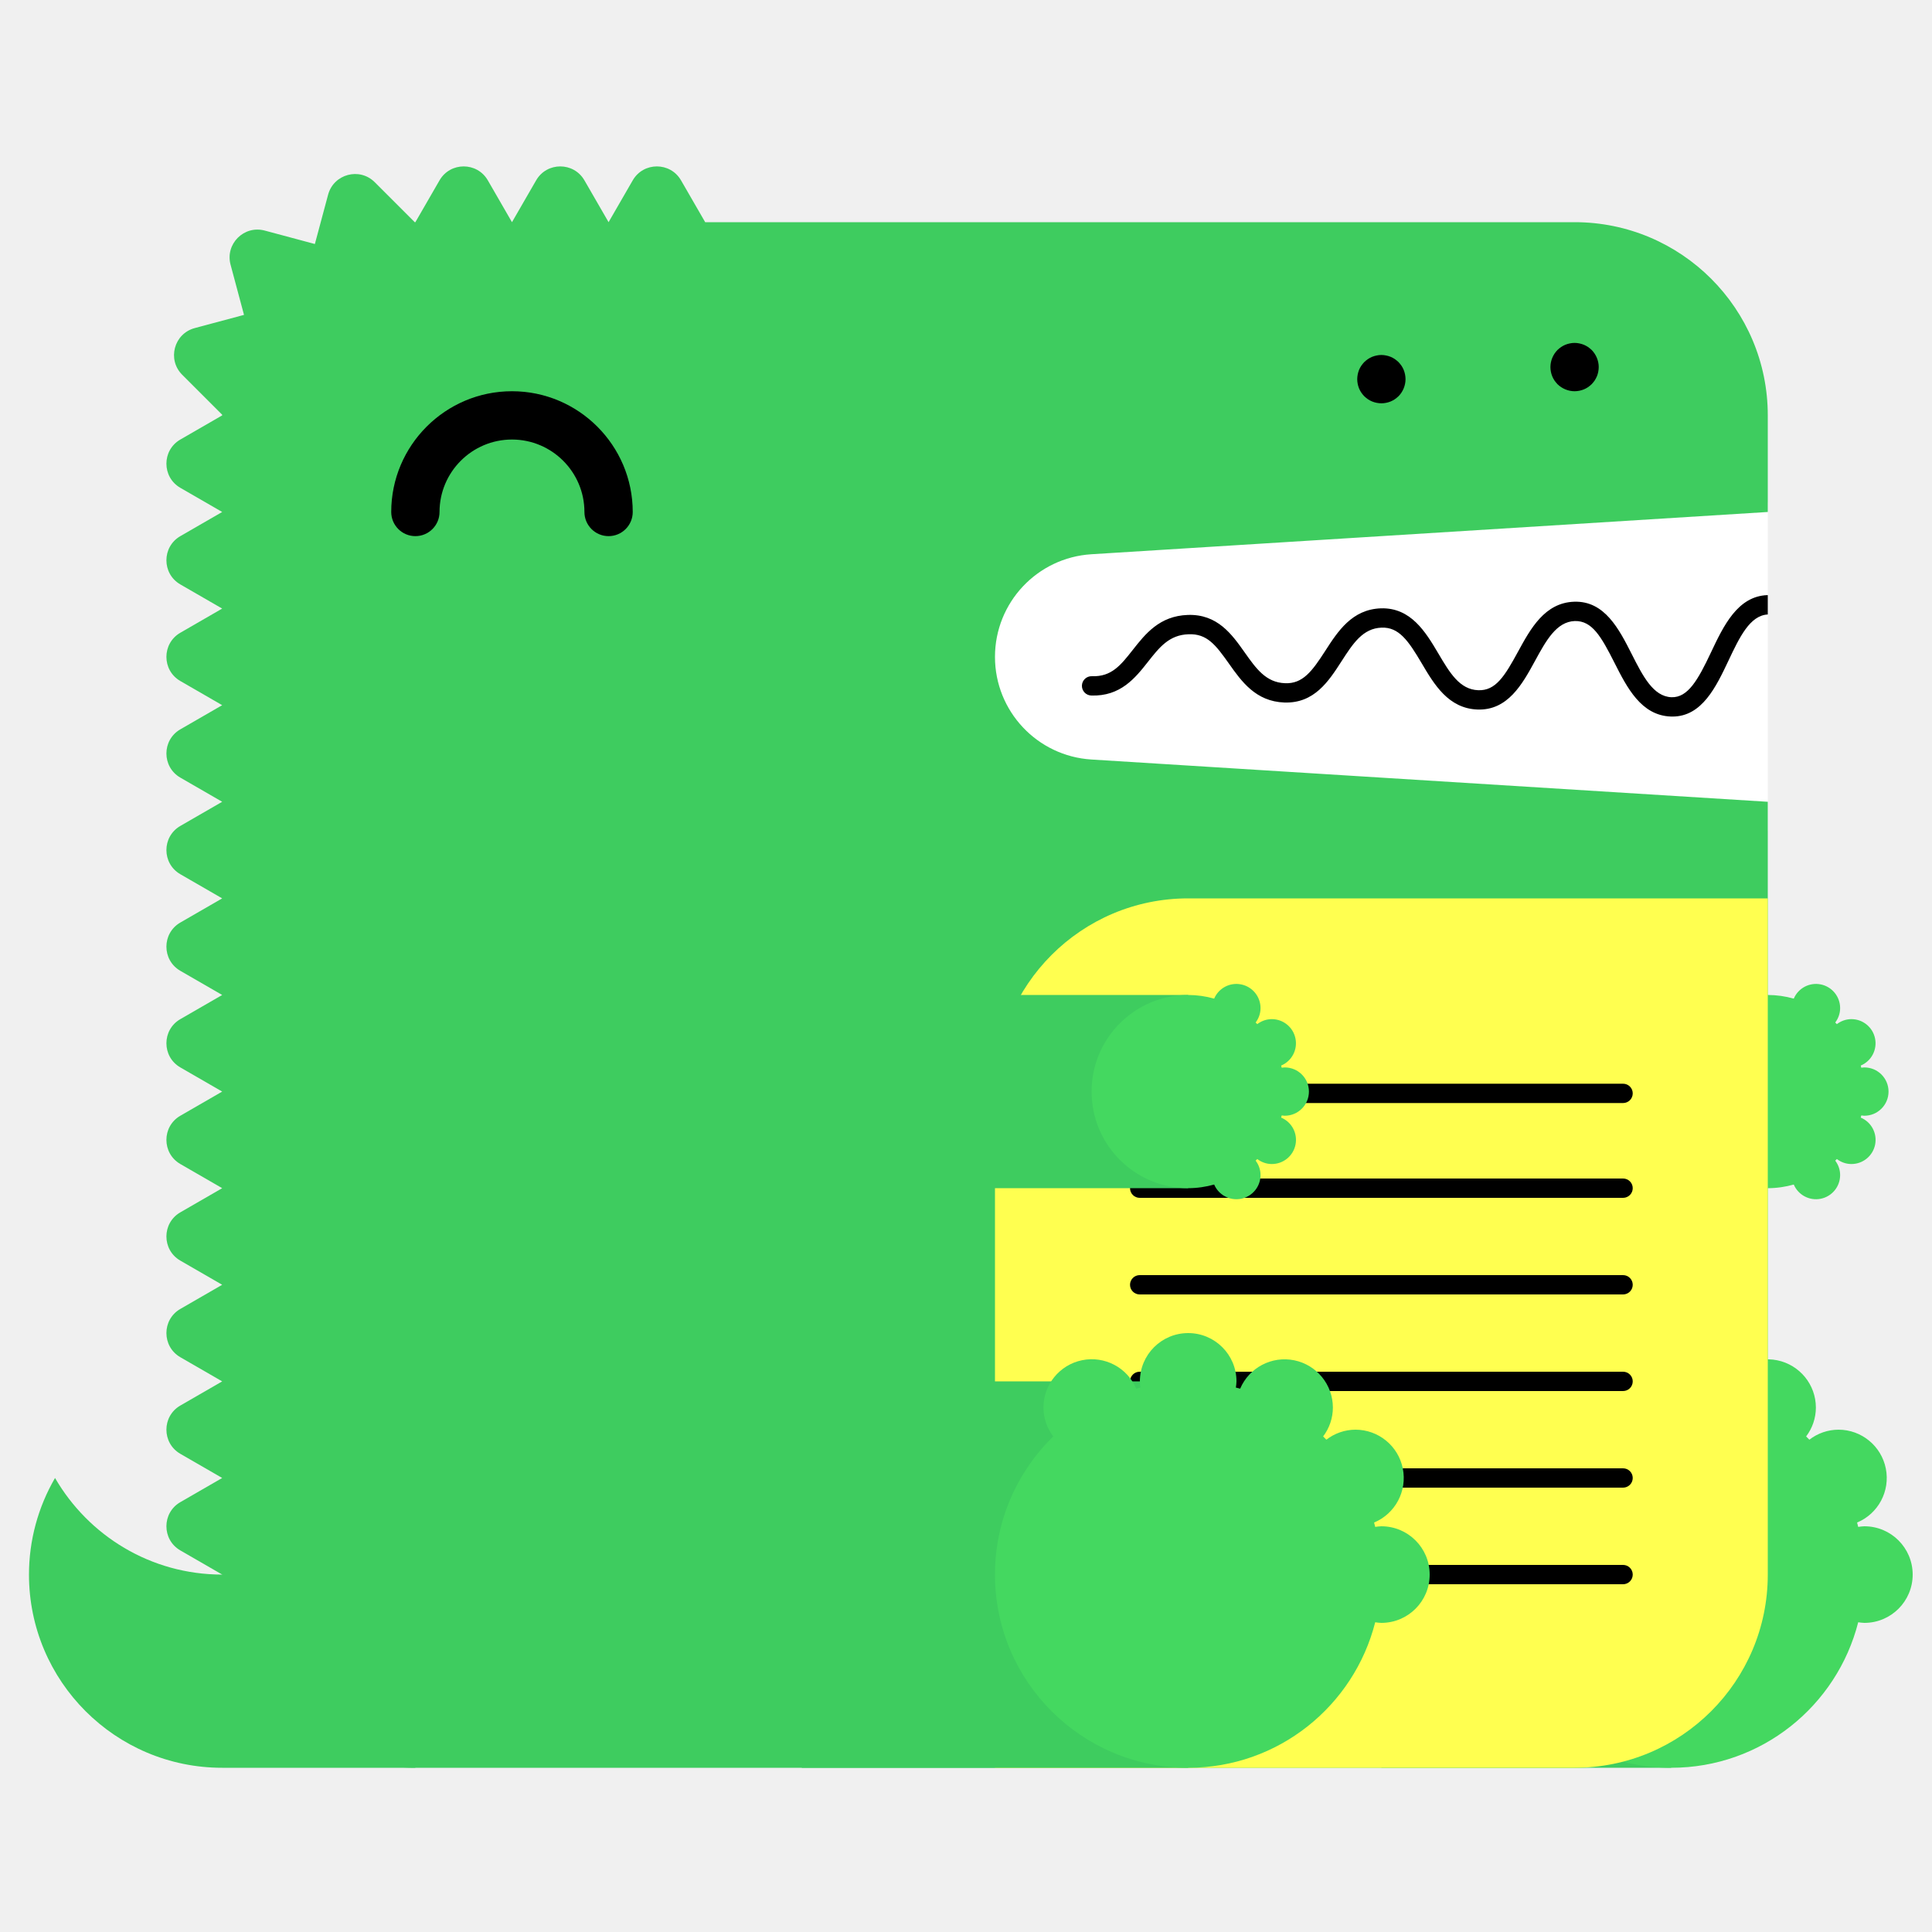
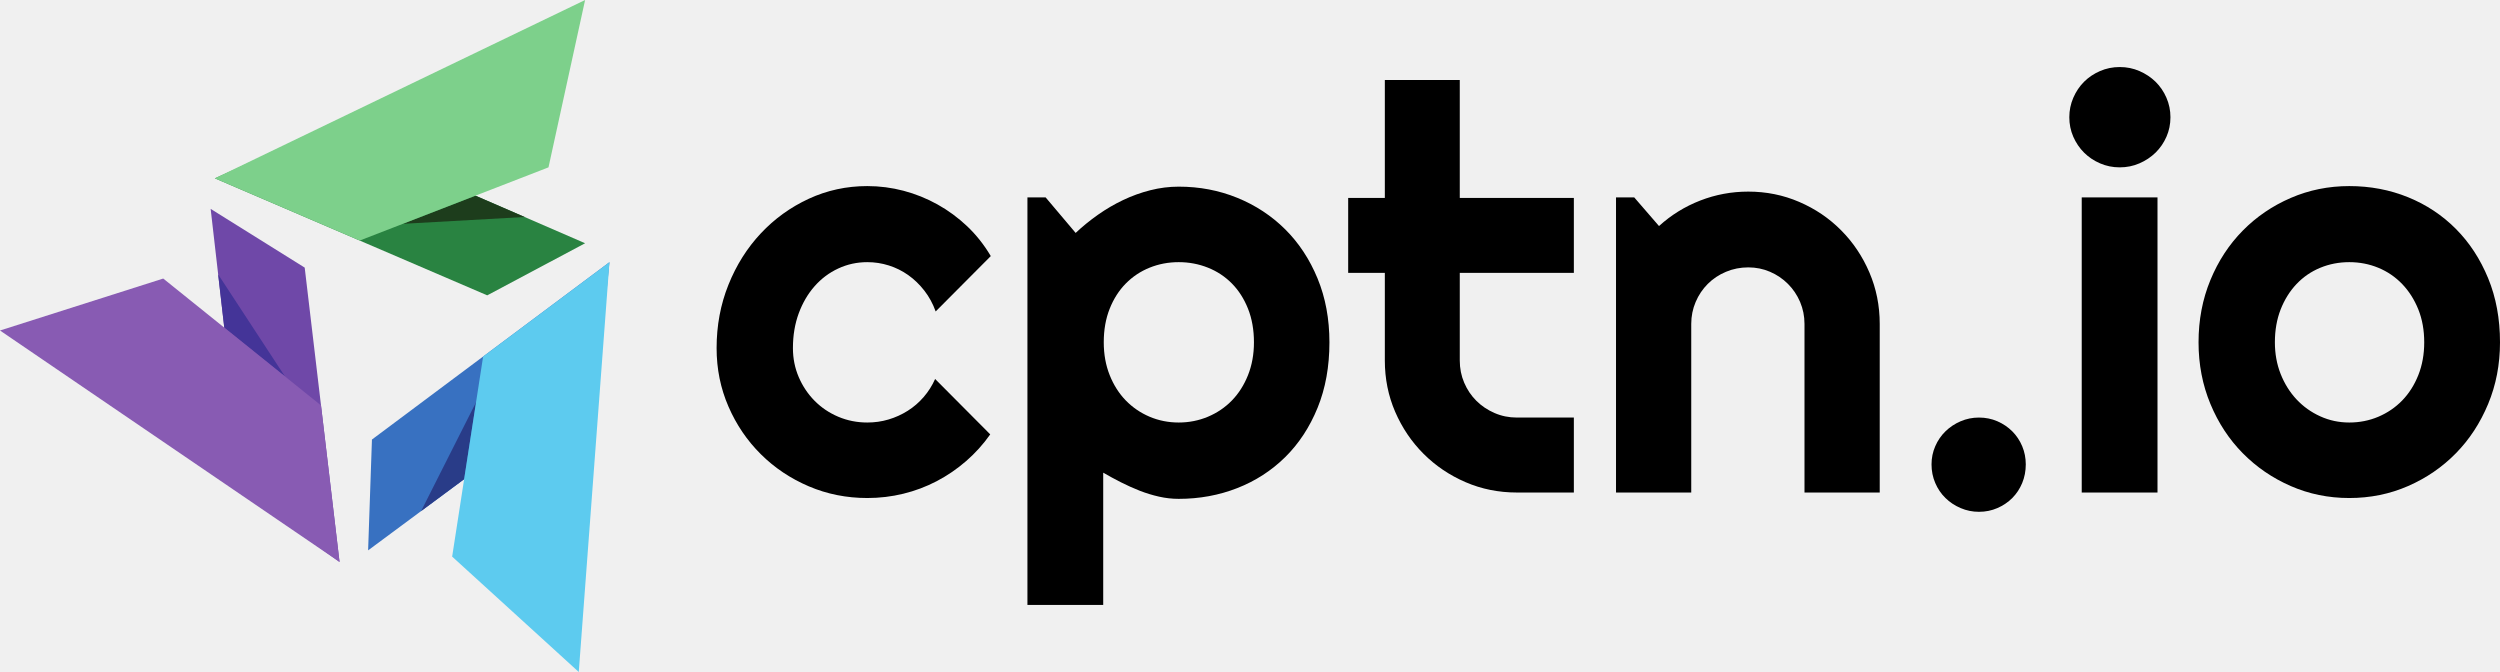
- <svg xmlns="http://www.w3.org/2000/svg" width="200" height="200" viewBox="0 0 200 200">
-   <g fill="none" fill-rule="evenodd">
-     <path fill="#FFF" d="M99 52h84v34H99z" />
-     <path d="M23 163c-7.398 0-13.843-4.027-17.303-10A19.886 19.886 0 0 0 3 163c0 11.046 8.954 20 20 20h20v-20H23z" fill="#3ECC5F" />
-     <path d="M112.98 57.376L183 53V43c0-11.046-8.954-20-20-20H73l-2.5-4.33c-1.112-1.925-3.889-1.925-5 0L63 23l-2.5-4.33c-1.111-1.925-3.889-1.925-5 0L53 23l-2.5-4.33c-1.111-1.925-3.889-1.925-5 0L43 23c-.022 0-.042.003-.065.003l-4.142-4.141c-1.57-1.571-4.252-.853-4.828 1.294l-1.369 5.104-5.192-1.392c-2.148-.575-4.111 1.389-3.535 3.536l1.39 5.193-5.102 1.367c-2.148.576-2.867 3.259-1.296 4.83l4.142 4.142c0 .021-.003.042-.003.064l-4.33 2.5c-1.925 1.111-1.925 3.889 0 5L23 53l-4.33 2.5c-1.925 1.111-1.925 3.889 0 5L23 63l-4.33 2.5c-1.925 1.111-1.925 3.889 0 5L23 73l-4.33 2.5c-1.925 1.111-1.925 3.889 0 5L23 83l-4.33 2.5c-1.925 1.111-1.925 3.889 0 5L23 93l-4.33 2.5c-1.925 1.111-1.925 3.889 0 5L23 103l-4.33 2.5c-1.925 1.111-1.925 3.889 0 5L23 113l-4.33 2.5c-1.925 1.111-1.925 3.889 0 5L23 123l-4.33 2.5c-1.925 1.111-1.925 3.889 0 5L23 133l-4.33 2.5c-1.925 1.111-1.925 3.889 0 5L23 143l-4.33 2.5c-1.925 1.111-1.925 3.889 0 5L23 153l-4.33 2.5c-1.925 1.111-1.925 3.889 0 5L23 163c0 11.046 8.954 20 20 20h120c11.046 0 20-8.954 20-20V83l-70.02-4.376A10.645 10.645 0 0 1 103 68c0-5.621 4.37-10.273 9.98-10.624" fill="#3ECC5F" />
-     <path fill="#3ECC5F" d="M143 183h30v-40h-30z" />
-     <path d="M193 158c-.219 0-.428.037-.639.064-.038-.15-.074-.301-.116-.451A5 5 0 0 0 190.32 148a4.96 4.96 0 0 0-3.016 1.036 26.531 26.531 0 0 0-.335-.336 4.955 4.955 0 0 0 1.011-2.987 5 5 0 0 0-9.599-1.959c-.148-.042-.297-.077-.445-.115.027-.211.064-.42.064-.639a5 5 0 0 0-5-5 5 5 0 0 0-5 5c0 .219.037.428.064.639-.148.038-.297.073-.445.115a4.998 4.998 0 0 0-9.599 1.959c0 1.125.384 2.151 1.011 2.987-3.717 3.632-6.031 8.693-6.031 14.3 0 11.046 8.954 20 20 20 9.339 0 17.16-6.41 19.361-15.064.211.027.42.064.639.064a5 5 0 0 0 5-5 5 5 0 0 0-5-5" fill="#44D860" />
-     <path fill="#3ECC5F" d="M153 123h30v-20h-30z" />
-     <path d="M193 115.5a2.5 2.5 0 1 0 0-5c-.109 0-.214.019-.319.032-.02-.075-.037-.15-.058-.225a2.501 2.501 0 0 0-.963-4.807c-.569 0-1.088.197-1.508.518a6.653 6.653 0 0 0-.168-.168c.314-.417.506-.931.506-1.494a2.5 2.5 0 0 0-4.8-.979A9.987 9.987 0 0 0 183 103c-5.522 0-10 4.478-10 10s4.478 10 10 10c.934 0 1.833-.138 2.69-.377a2.5 2.5 0 0 0 4.8-.979c0-.563-.192-1.077-.506-1.494.057-.055.113-.111.168-.168.42.321.939.518 1.508.518a2.5 2.5 0 0 0 .963-4.807c.021-.074.038-.15.058-.225.105.013.21.032.319.032" fill="#44D860" />
-     <path d="M63 55.5a2.5 2.5 0 0 1-2.5-2.5c0-4.136-3.364-7.5-7.5-7.5s-7.5 3.364-7.5 7.5a2.5 2.5 0 1 1-5 0c0-6.893 5.607-12.5 12.5-12.5S65.5 46.107 65.5 53a2.5 2.5 0 0 1-2.5 2.5" fill="#000" />
-     <path d="M103 183h60c11.046 0 20-8.954 20-20V93h-60c-11.046 0-20 8.954-20 20v70z" fill="#FFFF50" />
-     <path d="M168.02 124h-50.04a1 1 0 1 1 0-2h50.04a1 1 0 1 1 0 2m0 20h-50.04a1 1 0 1 1 0-2h50.04a1 1 0 1 1 0 2m0 20h-50.04a1 1 0 1 1 0-2h50.04a1 1 0 1 1 0 2m0-49.814h-50.04a1 1 0 1 1 0-2h50.04a1 1 0 1 1 0 2m0 19.814h-50.04a1 1 0 1 1 0-2h50.04a1 1 0 1 1 0 2m0 20h-50.04a1 1 0 1 1 0-2h50.04a1 1 0 1 1 0 2M183 61.611c-.012 0-.022-.006-.034-.005-3.09.105-4.552 3.196-5.842 5.923-1.346 2.85-2.387 4.703-4.093 4.647-1.889-.068-2.969-2.202-4.113-4.46-1.314-2.594-2.814-5.536-5.963-5.426-3.046.104-4.513 2.794-5.807 5.167-1.377 2.528-2.314 4.065-4.121 3.994-1.927-.07-2.951-1.805-4.136-3.813-1.321-2.236-2.848-4.75-5.936-4.664-2.994.103-4.465 2.385-5.763 4.4-1.373 2.13-2.335 3.428-4.165 3.351-1.973-.07-2.992-1.51-4.171-3.177-1.324-1.873-2.816-3.993-5.895-3.89-2.928.1-4.399 1.97-5.696 3.618-1.232 1.564-2.194 2.802-4.229 2.724a1 1 0 0 0-.072 2c3.017.101 4.545-1.8 5.872-3.487 1.177-1.496 2.193-2.787 4.193-2.855 1.926-.082 2.829 1.115 4.195 3.045 1.297 1.834 2.769 3.914 5.731 4.021 3.103.104 4.596-2.215 5.918-4.267 1.182-1.834 2.202-3.417 4.15-3.484 1.793-.067 2.769 1.35 4.145 3.681 1.297 2.197 2.766 4.686 5.787 4.796 3.125.108 4.634-2.62 5.949-5.035 1.139-2.088 2.214-4.06 4.119-4.126 1.793-.042 2.728 1.595 4.111 4.33 1.292 2.553 2.757 5.445 5.825 5.556l.169.003c3.064 0 4.518-3.075 5.805-5.794 1.139-2.41 2.217-4.68 4.067-4.773v-2z" fill="#000" />
-     <path fill="#3ECC5F" d="M83 183h40v-40H83z" />
-     <path d="M143 158c-.219 0-.428.037-.639.064-.038-.15-.074-.301-.116-.451A5 5 0 0 0 140.32 148a4.96 4.96 0 0 0-3.016 1.036 26.531 26.531 0 0 0-.335-.336 4.955 4.955 0 0 0 1.011-2.987 5 5 0 0 0-9.599-1.959c-.148-.042-.297-.077-.445-.115.027-.211.064-.42.064-.639a5 5 0 0 0-5-5 5 5 0 0 0-5 5c0 .219.037.428.064.639-.148.038-.297.073-.445.115a4.998 4.998 0 0 0-9.599 1.959c0 1.125.384 2.151 1.011 2.987-3.717 3.632-6.031 8.693-6.031 14.3 0 11.046 8.954 20 20 20 9.339 0 17.16-6.41 19.361-15.064.211.027.42.064.639.064a5 5 0 0 0 5-5 5 5 0 0 0-5-5" fill="#44D860" />
-     <path fill="#3ECC5F" d="M83 123h40v-20H83z" />
-     <path d="M133 115.5a2.5 2.5 0 1 0 0-5c-.109 0-.214.019-.319.032-.02-.075-.037-.15-.058-.225a2.501 2.501 0 0 0-.963-4.807c-.569 0-1.088.197-1.508.518a6.653 6.653 0 0 0-.168-.168c.314-.417.506-.931.506-1.494a2.5 2.5 0 0 0-4.8-.979A9.987 9.987 0 0 0 123 103c-5.522 0-10 4.478-10 10s4.478 10 10 10c.934 0 1.833-.138 2.69-.377a2.5 2.5 0 0 0 4.8-.979c0-.563-.192-1.077-.506-1.494.057-.055.113-.111.168-.168.42.321.939.518 1.508.518a2.5 2.5 0 0 0 .963-4.807c.021-.074.038-.15.058-.225.105.013.21.032.319.032" fill="#44D860" />
-     <path d="M143 41.75c-.16 0-.33-.02-.49-.05a2.52 2.52 0 0 1-.47-.14c-.15-.06-.29-.14-.431-.23-.13-.09-.259-.2-.38-.31-.109-.12-.219-.24-.309-.38s-.17-.28-.231-.43a2.619 2.619 0 0 1-.189-.96c0-.16.02-.33.05-.49.03-.16.08-.31.139-.47.061-.15.141-.29.231-.43.09-.13.2-.26.309-.38.121-.11.25-.22.38-.31.141-.09.281-.17.431-.23.149-.06.31-.11.47-.14.32-.07.65-.07.98 0 .159.03.32.08.47.14.149.06.29.14.43.23.13.09.259.2.38.31.11.12.22.25.31.38.09.14.17.28.23.43.06.16.11.31.14.47.029.16.05.33.05.49 0 .66-.271 1.31-.73 1.77-.121.11-.25.22-.38.31-.14.09-.281.17-.43.23a2.565 2.565 0 0 1-.96.19m20-1.25c-.66 0-1.3-.27-1.771-.73a3.802 3.802 0 0 1-.309-.38c-.09-.14-.17-.28-.231-.43a2.619 2.619 0 0 1-.189-.96c0-.66.27-1.3.729-1.77.121-.11.25-.22.38-.31.141-.09.281-.17.431-.23.149-.06.31-.11.47-.14.32-.07.66-.07.98 0 .159.03.32.08.47.14.149.06.29.14.43.23.13.09.259.2.38.31.459.47.73 1.11.73 1.77 0 .16-.021.33-.05.49-.03.16-.08.32-.14.47-.07.15-.14.29-.23.43-.09.13-.2.26-.31.38-.121.11-.25.22-.38.31-.14.09-.281.17-.43.23a2.565 2.565 0 0 1-.96.19" fill="#000" />
+ <svg xmlns="http://www.w3.org/2000/svg" version="1.1" id="svg48" width="1472.307" height="395.747" viewBox="0 0 1472.307 395.747">
+   <defs id="defs52" />
+   <g id="g56" transform="matrix(1.333333,0,0,-1.333333,-508.8034,6217.498)">
+     <g id="g58" transform="scale(0.1)">
+       <g id="g1223">
+         <path d="m 8192.236,45500.134 -243.43,-244.6 c -12.18,34.1 -28.81,64.7 -49.9,91.9 -21.11,27.1 -44.85,50.1 -71.2,68.7 -26.38,18.7 -54.99,32.9 -85.81,42.6 -30.85,9.8 -62.5,14.6 -94.94,14.6 -45.45,0 -88.23,-9.3 -128.4,-28 -40.16,-18.6 -75.07,-44.8 -104.67,-78.5 -29.63,-33.6 -52.95,-73.6 -69.99,-119.8 -17.04,-46.3 -25.56,-97.4 -25.56,-153.4 0,-45.5 8.52,-88 25.56,-127.8 17.04,-39.8 40.36,-74.7 69.99,-104.7 29.6,-30 64.51,-53.5 104.67,-70.6 40.17,-17 82.95,-25.5 128.4,-25.5 32.44,0 63.69,4.4 93.73,13.4 30,8.9 58.21,21.7 84.58,38.3 26.36,16.6 49.9,36.9 70.6,60.9 20.68,23.9 37.52,50.5 50.51,79.7 l 243.41,-244.7 c -30.84,-43.8 -66.32,-83.1 -106.49,-118 -40.17,-34.9 -83.58,-64.5 -130.23,-88.9 -46.67,-24.3 -95.75,-42.8 -147.28,-55.3 -51.52,-12.6 -104.47,-18.9 -158.83,-18.9 -91.7,0 -177.9,17.2 -258.63,51.7 -80.75,34.5 -151.34,81.8 -211.78,141.8 -60.46,60 -108.14,130.2 -143.01,210.6 -34.9,80.3 -52.34,166.3 -52.34,258 0,99.8 17.44,193.1 52.34,279.9 34.87,86.9 82.55,162.5 143.01,227 60.44,64.5 131.03,115.4 211.78,152.8 80.73,37.3 166.93,56 258.63,56 54.36,0 107.72,-6.9 160.06,-20.7 52.33,-13.8 102.23,-33.9 149.7,-60.3 47.47,-26.4 91.28,-58.6 131.45,-96.7 40.16,-38.2 74.85,-82 104.07,-131.5" style="fill:#000000;fill-opacity:1;fill-rule:nonzero;stroke:none" id="path298-7" />
+         <path d="m 9354.626,45119.234 c 0,55.1 -8.8,104.6 -26.2,148.4 -17.5,43.9 -41.2,81 -71.2,111.4 -30,30.4 -65.3,53.8 -105.91,70 -40.58,16.2 -83.58,24.3 -129.01,24.3 -45.46,0 -88.24,-8.1 -128.41,-24.3 -40.17,-16.2 -75.27,-39.6 -105.27,-70 -30.03,-30.4 -53.77,-67.5 -71.21,-111.4 -17.46,-43.8 -26.17,-93.3 -26.17,-148.4 0,-52.8 8.71,-101.1 26.17,-144.9 17.44,-43.8 41.18,-81.1 71.21,-112 30,-30.8 65.1,-54.7 105.27,-71.8 40.17,-17 82.95,-25.5 128.41,-25.5 45.43,0 88.43,8.5 129.01,25.5 40.61,17.1 75.91,41 105.91,71.8 30,30.9 53.7,68.2 71.2,112 17.4,43.8 26.2,92.1 26.2,144.9 z m -665.81,-1160 h -334.71 v 1800.2 h 80.33 l 132.66,-157 c 30.01,28.3 62.88,55.1 98.6,80.3 35.69,25.1 72.81,46.8 111.35,65.1 38.54,18.3 78.52,32.7 119.89,43.2 41.39,10.5 83.17,15.8 125.37,15.8 91.68,0 177.92,-16.4 258.62,-49.3 80.7,-32.8 151.3,-79.3 211.8,-139.3 60.4,-60.1 108.1,-132.5 143,-217.3 34.9,-84.8 52.3,-178.7 52.3,-281.7 0,-107.1 -17.4,-203.5 -52.3,-289.1 -34.9,-85.6 -82.6,-158.2 -143,-217.9 -60.5,-59.6 -131.1,-105.3 -211.8,-136.9 -80.7,-31.6 -166.94,-47.5 -258.62,-47.5 -29.21,0 -58.23,3.3 -87.02,9.8 -28.82,6.5 -57.21,15.2 -85.2,26.1 -28,11 -55.59,23.4 -82.77,37.2 -27.19,13.8 -53.36,28 -78.5,42.6 v -584.3" style="fill:#000000;fill-opacity:1;fill-rule:nonzero;stroke:none" id="path300-9" />
+         <path d="m 10515.726,44455.834 c -80.3,0 -155.8,15.2 -226.4,45.7 -70.6,30.4 -132.5,72.2 -185.6,125.3 -53.2,53.2 -94.9,115.1 -125.4,185.6 -30.4,70.6 -45.6,146.1 -45.6,226.4 v 387.1 h -161.9 v 331 h 161.9 v 521 h 331 v -521 h 503.9 v -331 h -503.9 v -387.1 c 0,-34.9 6.5,-67.5 19.5,-97.9 13,-30.5 30.8,-57.1 53.6,-79.8 22.7,-22.7 49.5,-40.7 80.3,-54.1 30.8,-13.4 63.7,-20.1 98.6,-20.1 h 251.9 v -331.1 h -251.9" style="fill:#000000;fill-opacity:1;fill-rule:nonzero;stroke:none" id="path302-3" />
+         <path d="m 11286.126,44455.834 h -332.3 v 1303.6 h 80.4 l 109.5,-126.6 c 53.6,48.7 114.2,86.2 182,112.6 67.7,26.3 138.5,39.5 212.4,39.5 79.5,0 154.5,-15.2 225.1,-45.6 70.6,-30.4 132.3,-72.2 185,-125.4 52.8,-53.1 94.4,-115.2 124.8,-186.2 30.4,-71 45.6,-146.7 45.6,-227 v -744.9 h -332.3 v 744.9 c 0,34.1 -6.5,66.3 -19.4,96.8 -13,30.4 -30.9,57 -53.6,79.7 -22.7,22.7 -49.1,40.6 -79.1,53.5 -30,13 -62.1,19.5 -96.1,19.5 -34.9,0 -67.8,-6.5 -98.6,-19.5 -30.9,-12.9 -57.7,-30.8 -80.4,-53.5 -22.7,-22.7 -40.6,-49.3 -53.5,-79.7 -13,-30.5 -19.5,-62.7 -19.5,-96.8 v -744.9" style="fill:#000000;fill-opacity:1;fill-rule:nonzero;stroke:none" id="path304-8" />
+         <path d="m 12763.726,44580.034 c 0,-29.2 -5.3,-56.6 -15.8,-82.2 -10.6,-25.5 -25.2,-47.6 -43.8,-66.3 -18.7,-18.7 -40.6,-33.5 -65.8,-44.4 -25.1,-11 -52.3,-16.5 -81.5,-16.5 -28.4,0 -55.4,5.5 -80.9,16.5 -25.6,10.9 -47.9,25.7 -67,44.4 -19.1,18.7 -34.1,40.8 -45,66.3 -11,25.6 -16.5,53 -16.5,82.2 0,28.4 5.5,55.1 16.5,80.3 10.9,25.1 25.9,47.1 45,65.7 19.1,18.7 41.4,33.5 67,44.5 25.5,10.9 52.5,16.4 80.9,16.4 29.2,0 56.4,-5.5 81.5,-16.4 25.2,-11 47.1,-25.8 65.8,-44.5 18.6,-18.6 33.2,-40.6 43.8,-65.7 10.5,-25.2 15.8,-51.9 15.8,-80.3" style="fill:#000000;fill-opacity:1;fill-rule:nonzero;stroke:none" id="path306-0" />
+         <path d="m 13345.526,44455.834 h -334.7 v 1303.6 h 334.7 z m 57.2,1657.7 c 0,-30.8 -5.9,-59.6 -17.7,-86.4 -11.7,-26.7 -27.8,-50.1 -48,-70 -20.3,-19.8 -44.1,-35.7 -71.2,-47.4 -27.2,-11.8 -56.2,-17.7 -87.1,-17.7 -30.8,0 -59.8,5.9 -87,17.7 -27.2,11.7 -50.7,27.6 -70.6,47.4 -19.9,19.9 -35.7,43.3 -47.5,70 -11.7,26.8 -17.6,55.6 -17.6,86.4 0,30.1 5.9,58.7 17.6,85.9 11.8,27.1 27.6,50.7 47.5,70.6 19.9,19.8 43.4,35.6 70.6,47.4 27.2,11.8 56.2,17.7 87,17.7 30.9,0 59.9,-5.9 87.1,-17.7 27.1,-11.8 50.9,-27.6 71.2,-47.4 20.2,-19.9 36.3,-43.5 48,-70.6 11.8,-27.2 17.7,-55.8 17.7,-85.9" style="fill:#000000;fill-opacity:1;fill-rule:nonzero;stroke:none" id="path308-2" />
+         <path d="m 14523.626,45119.234 c 0,53.5 -8.7,102 -26.1,145.4 -17.5,43.4 -41.2,80.7 -71.2,112 -30,31.2 -65.1,55.2 -105.3,71.8 -40.2,16.6 -83,24.9 -128.4,24.9 -45.5,0 -88.3,-8.3 -128.4,-24.9 -40.2,-16.6 -75.1,-40.6 -104.7,-71.8 -29.6,-31.3 -52.9,-68.6 -70,-112 -17,-43.4 -25.5,-91.9 -25.5,-145.4 0,-50.4 8.5,-97 25.5,-140 17.1,-43 40.4,-80.3 70,-112 29.6,-31.6 64.5,-56.6 104.7,-74.8 40.1,-18.3 82.9,-27.4 128.4,-27.4 45.4,0 88.2,8.5 128.4,25.5 40.2,17.1 75.3,41 105.3,71.8 30,30.9 53.7,68.2 71.2,112 17.4,43.8 26.1,92.1 26.1,144.9 z m 334.7,0 c 0,-97.4 -17.4,-188.1 -52.3,-272.1 -34.9,-83.9 -82.3,-156.6 -142.4,-217.8 -60,-61.3 -130.4,-109.6 -211.2,-144.9 -80.7,-35.3 -167.3,-52.9 -259.8,-52.9 -91.7,0 -177.9,17.6 -258.6,52.9 -80.8,35.3 -151.4,83.6 -211.8,144.9 -60.5,61.2 -108.2,133.9 -143,217.8 -34.9,84 -52.4,174.7 -52.4,272.1 0,98.9 17.5,190.6 52.4,275 34.8,84.4 82.5,157.2 143,218.5 60.4,61.3 131,109.3 211.8,144.2 80.7,34.9 166.9,52.4 258.6,52.4 92.5,0 179.1,-16.5 259.8,-49.3 80.8,-32.9 151.2,-79.6 211.2,-140 60.1,-60.5 107.5,-133.1 142.4,-217.9 34.9,-84.8 52.3,-179.1 52.3,-282.9" style="fill:#000000;fill-opacity:1;fill-rule:nonzero;stroke:none" id="path310-4" />
+         <path d="m 6456.486,44952.234 51.45,521 -1049.06,-783.4 -16.92,-489.5 1014.53,751.9" style="fill:#3871c1;fill-opacity:1;fill-rule:nonzero;stroke:none" id="path312-8" />
+         <path d="m 5866.076,44514.634 -190.08,-140.8 v 0 l 190.07,140.8" style="fill:#3871c1;fill-opacity:1;fill-rule:nonzero;stroke:none" id="path314-3" />
+         <path d="m 5918.696,44854.534 -242.7,-480.7 190.08,140.8 52.62,339.9" style="fill:#293c88;fill-opacity:1;fill-rule:nonzero;stroke:none" id="path316-9" />
+         <path d="m 6507.936,45473.234 -557.95,-416.7 -136.86,-883.8 559.26,-509.6 135.55,1810.1" style="fill:#5dcbef;fill-opacity:1;fill-rule:nonzero;stroke:none" id="path318-0" />
+         <path d="m 4890.276,44454.134 425.52,-305.1 -153.93,1300.2 -415.42,259.4 143.83,-1254.5" style="fill:#6f48a8;fill-opacity:1;fill-rule:nonzero;stroke:none" id="path320-5" />
+         <path d="m 5074.586,44968.634 -268,215.6 -26.96,235 294.96,-450.6" style="fill:#443498;fill-opacity:1;fill-rule:nonzero;stroke:none" id="path322-2" />
+         <path d="m 5315.796,44149.034 -81.86,691.5 -696.96,560.4 -720.95,-229.5 1499.77,-1022.4" style="fill:#885bb3;fill-opacity:1;fill-rule:nonzero;stroke:none" id="path324-2" />
+         <path d="m 5242.026,46059.534 -476.96,-216 1202.99,-516.8 432.34,230.1 -1158.37,502.7" style="fill:#298341;fill-opacity:1;fill-rule:nonzero;stroke:none" id="path326-7" />
+         <path d="m 6133.146,45672.834 -176.18,76.4 176.19,-76.4" style="fill:#14181c;fill-opacity:1;fill-rule:nonzero;stroke:none" id="path328-3" />
+         <path d="m 5595.506,45642.634 320.63,124.3 40.83,-17.7 176.18,-76.4 -537.64,-30.2" style="fill:#1d3d1c;fill-opacity:1;fill-rule:nonzero;stroke:none" id="path330-7" />
+         <path d="m 4765.066,45843.534 639.8,-274.8 833.83,323.3 161.69,739.2 -1635.32,-787.7" style="fill:#7dd08b;fill-opacity:1;fill-rule:nonzero;stroke:none" id="path332-9" />
+       </g>
+     </g>
  </g>
</svg>
